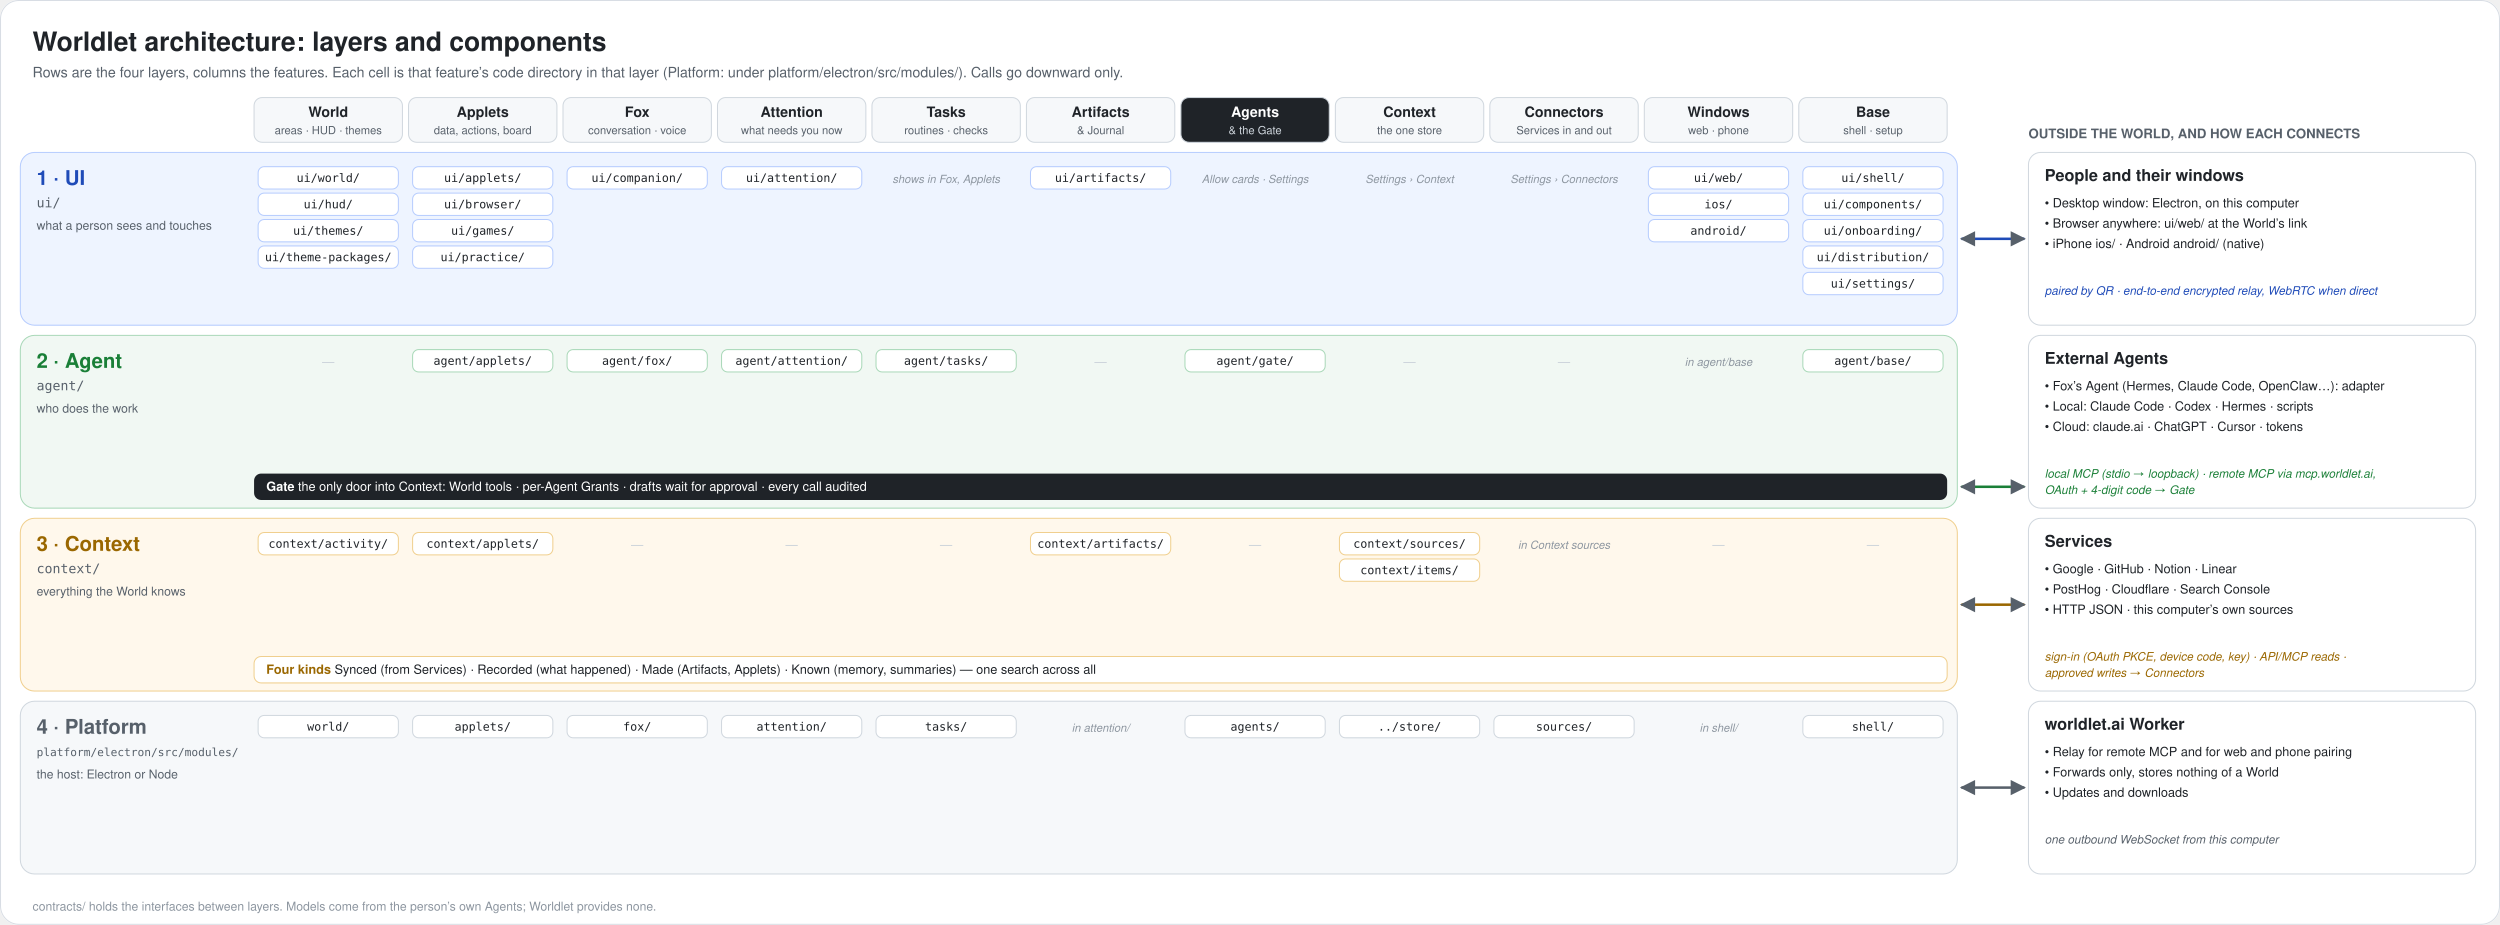
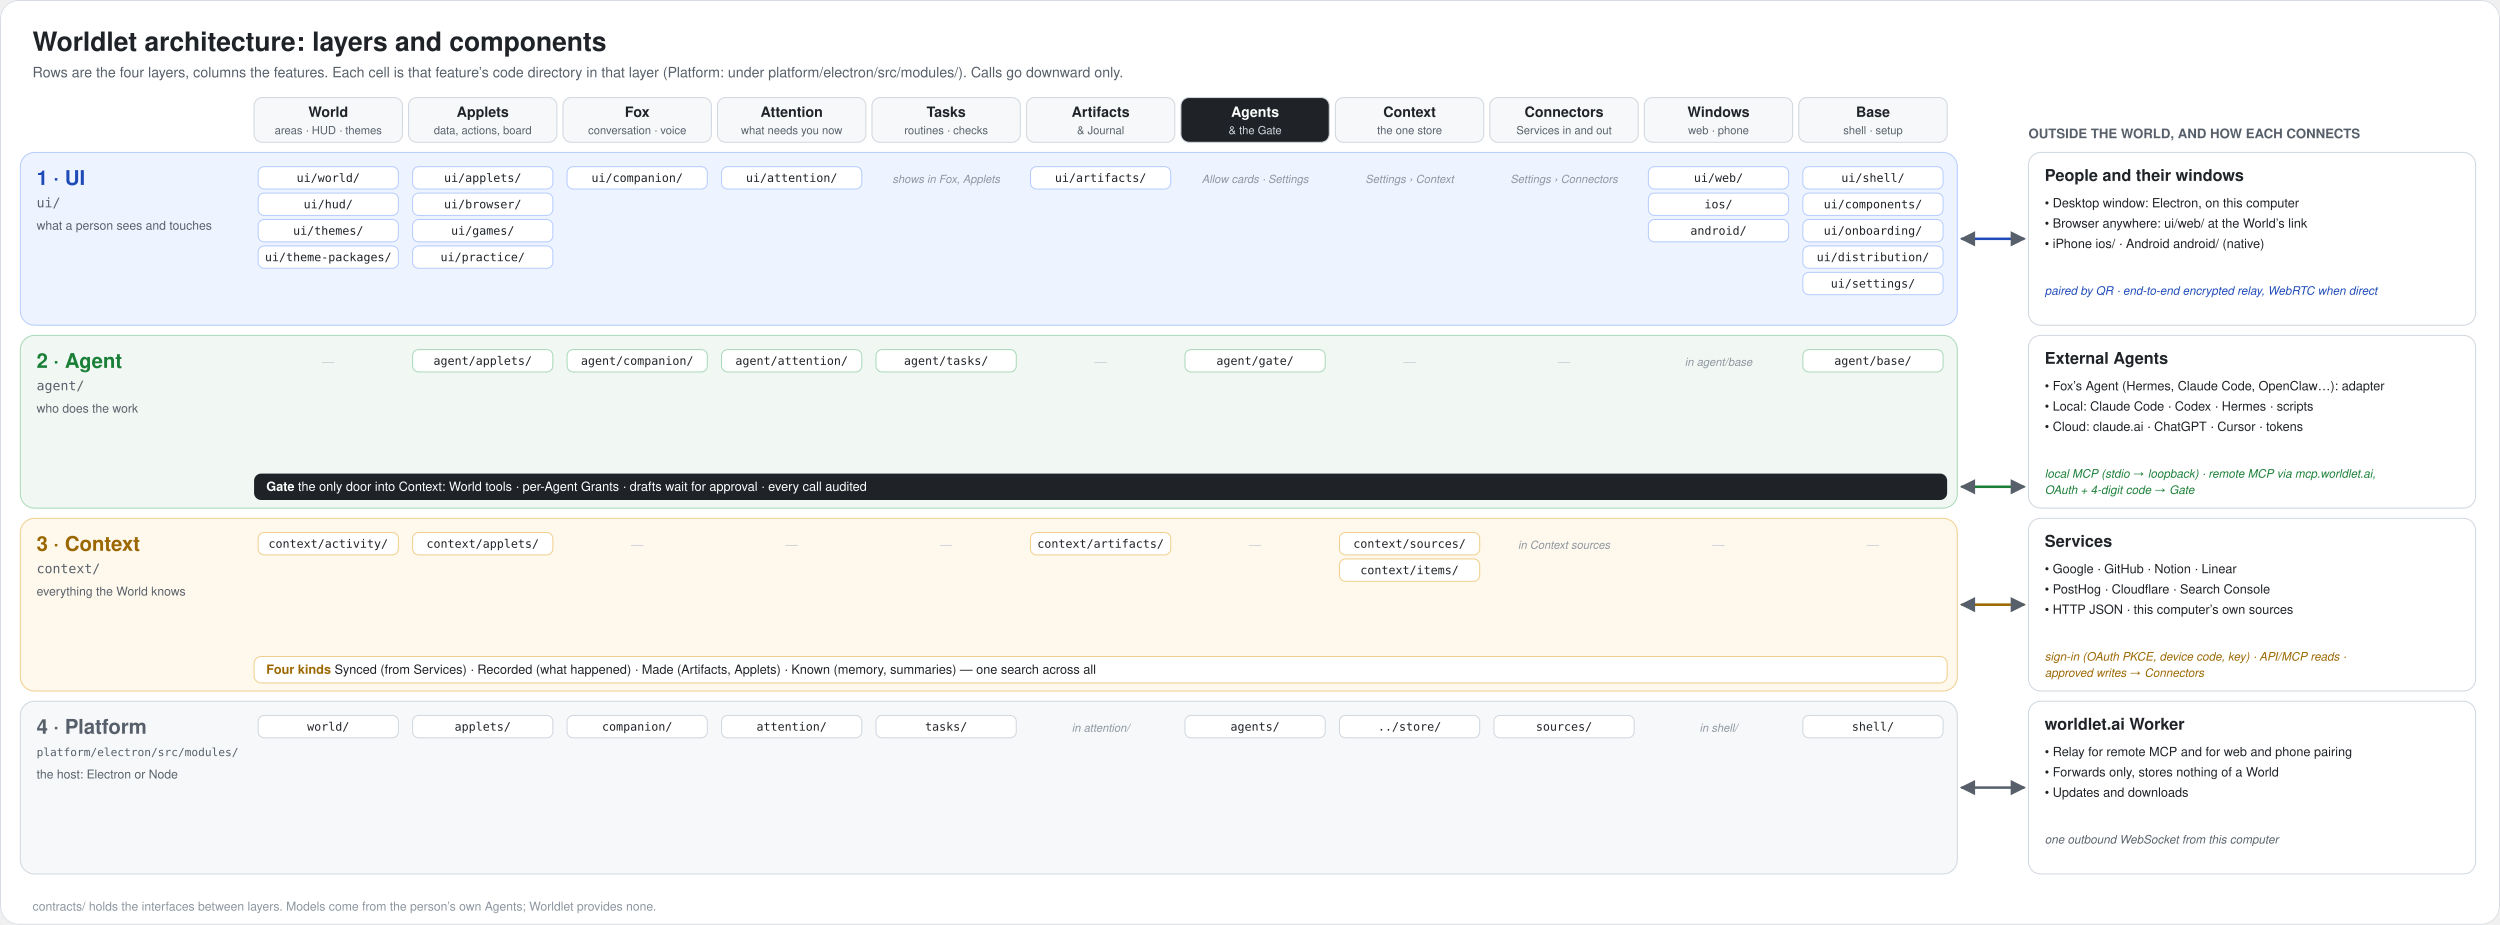
<svg xmlns="http://www.w3.org/2000/svg" width="2460" height="910" viewBox="0 0 2460 910" font-family="-apple-system, 'Segoe UI', Helvetica, Arial, sans-serif">
  <defs>
    <marker id="ar" viewBox="0 0 10 10" refX="9" refY="5" markerWidth="6" markerHeight="6" orient="auto-start-reverse">
      <path d="M0 0L10 5L0 10z" fill="#57606A" />
    </marker>
  </defs>
  <rect width="2460" height="910" rx="18" fill="#FFFFFF" />
  <rect x="0.5" y="0.5" width="2459" height="909" rx="18" fill="none" stroke="#D8DDE4" />
  <text x="32" y="50" font-size="26" font-weight="700" fill="#1F2328">Worldlet architecture: layers and components</text>
  <text x="32" y="76" font-size="14" fill="#57606A">Rows are the four layers, columns the features. Each cell is that feature’s code directory in that layer (Platform: under platform/electron/src/modules/). Calls go downward only.</text>
  <rect x="250" y="96" width="146" height="44" rx="8" fill="#F6F8FA" stroke="#D0D7DE" />
  <text x="323.0" y="115" font-size="14" font-weight="700" text-anchor="middle" fill="#1F2328">World</text>
  <text x="323.0" y="132" font-size="11" text-anchor="middle" fill="#57606A">areas · HUD · themes</text>
  <rect x="402" y="96" width="146" height="44" rx="8" fill="#F6F8FA" stroke="#D0D7DE" />
  <text x="475.0" y="115" font-size="14" font-weight="700" text-anchor="middle" fill="#1F2328">Applets</text>
  <text x="475.0" y="132" font-size="11" text-anchor="middle" fill="#57606A">data, actions, board</text>
  <rect x="554" y="96" width="146" height="44" rx="8" fill="#F6F8FA" stroke="#D0D7DE" />
  <text x="627.0" y="115" font-size="14" font-weight="700" text-anchor="middle" fill="#1F2328">Fox</text>
  <text x="627.0" y="132" font-size="11" text-anchor="middle" fill="#57606A">conversation · voice</text>
  <rect x="706" y="96" width="146" height="44" rx="8" fill="#F6F8FA" stroke="#D0D7DE" />
  <text x="779.0" y="115" font-size="14" font-weight="700" text-anchor="middle" fill="#1F2328">Attention</text>
  <text x="779.0" y="132" font-size="11" text-anchor="middle" fill="#57606A">what needs you now</text>
  <rect x="858" y="96" width="146" height="44" rx="8" fill="#F6F8FA" stroke="#D0D7DE" />
  <text x="931.0" y="115" font-size="14" font-weight="700" text-anchor="middle" fill="#1F2328">Tasks</text>
  <text x="931.0" y="132" font-size="11" text-anchor="middle" fill="#57606A">routines · checks</text>
  <rect x="1010" y="96" width="146" height="44" rx="8" fill="#F6F8FA" stroke="#D0D7DE" />
  <text x="1083.0" y="115" font-size="14" font-weight="700" text-anchor="middle" fill="#1F2328">Artifacts</text>
  <text x="1083.0" y="132" font-size="11" text-anchor="middle" fill="#57606A">&amp; Journal</text>
  <rect x="1162" y="96" width="146" height="44" rx="8" fill="#1F2328" stroke="#D0D7DE" />
  <text x="1235.0" y="115" font-size="14" font-weight="700" text-anchor="middle" fill="#FFFFFF">Agents</text>
  <text x="1235.0" y="132" font-size="11" text-anchor="middle" fill="#D0D7DE">&amp; the Gate</text>
  <rect x="1314" y="96" width="146" height="44" rx="8" fill="#F6F8FA" stroke="#D0D7DE" />
  <text x="1387.0" y="115" font-size="14" font-weight="700" text-anchor="middle" fill="#1F2328">Context</text>
  <text x="1387.0" y="132" font-size="11" text-anchor="middle" fill="#57606A">the one store</text>
  <rect x="1466" y="96" width="146" height="44" rx="8" fill="#F6F8FA" stroke="#D0D7DE" />
  <text x="1539.0" y="115" font-size="14" font-weight="700" text-anchor="middle" fill="#1F2328">Connectors</text>
  <text x="1539.0" y="132" font-size="11" text-anchor="middle" fill="#57606A">Services in and out</text>
  <rect x="1618" y="96" width="146" height="44" rx="8" fill="#F6F8FA" stroke="#D0D7DE" />
  <text x="1691.0" y="115" font-size="14" font-weight="700" text-anchor="middle" fill="#1F2328">Windows</text>
  <text x="1691.0" y="132" font-size="11" text-anchor="middle" fill="#57606A">web · phone</text>
  <rect x="1770" y="96" width="146" height="44" rx="8" fill="#F6F8FA" stroke="#D0D7DE" />
  <text x="1843.0" y="115" font-size="14" font-weight="700" text-anchor="middle" fill="#1F2328">Base</text>
  <text x="1843.0" y="132" font-size="11" text-anchor="middle" fill="#57606A">shell · setup</text>
  <rect x="20" y="150" width="1906" height="170" rx="14" fill="#EEF4FF" stroke="#B6CCFE" />
  <text x="36" y="182" font-size="20" font-weight="800" fill="#1F4BB8">1 · UI</text>
  <text x="36" y="204" font-size="13" font-family="ui-monospace, Menlo, monospace" fill="#57606A">ui/</text>
  <text x="36" y="226" font-size="12" fill="#57606A">what a person sees and touches</text>
  <rect x="254" y="164" width="138" height="22" rx="6" fill="#FFFFFF" stroke="#B6CCFE" />
  <text x="323.0" y="179" font-size="11.5" font-family="ui-monospace, Menlo, monospace" text-anchor="middle" fill="#1F2328">ui/world/</text>
  <rect x="254" y="190" width="138" height="22" rx="6" fill="#FFFFFF" stroke="#B6CCFE" />
  <text x="323.0" y="205" font-size="11.5" font-family="ui-monospace, Menlo, monospace" text-anchor="middle" fill="#1F2328">ui/hud/</text>
  <rect x="254" y="216" width="138" height="22" rx="6" fill="#FFFFFF" stroke="#B6CCFE" />
  <text x="323.0" y="231" font-size="11.5" font-family="ui-monospace, Menlo, monospace" text-anchor="middle" fill="#1F2328">ui/themes/</text>
  <rect x="254" y="242" width="138" height="22" rx="6" fill="#FFFFFF" stroke="#B6CCFE" />
  <text x="323.0" y="257" font-size="11.5" font-family="ui-monospace, Menlo, monospace" text-anchor="middle" fill="#1F2328">ui/theme-packages/</text>
  <rect x="406" y="164" width="138" height="22" rx="6" fill="#FFFFFF" stroke="#B6CCFE" />
  <text x="475.0" y="179" font-size="11.5" font-family="ui-monospace, Menlo, monospace" text-anchor="middle" fill="#1F2328">ui/applets/</text>
  <rect x="406" y="190" width="138" height="22" rx="6" fill="#FFFFFF" stroke="#B6CCFE" />
  <text x="475.0" y="205" font-size="11.5" font-family="ui-monospace, Menlo, monospace" text-anchor="middle" fill="#1F2328">ui/browser/</text>
  <rect x="406" y="216" width="138" height="22" rx="6" fill="#FFFFFF" stroke="#B6CCFE" />
  <text x="475.0" y="231" font-size="11.5" font-family="ui-monospace, Menlo, monospace" text-anchor="middle" fill="#1F2328">ui/games/</text>
  <rect x="406" y="242" width="138" height="22" rx="6" fill="#FFFFFF" stroke="#B6CCFE" />
  <text x="475.0" y="257" font-size="11.5" font-family="ui-monospace, Menlo, monospace" text-anchor="middle" fill="#1F2328">ui/practice/</text>
  <rect x="558" y="164" width="138" height="22" rx="6" fill="#FFFFFF" stroke="#B6CCFE" />
  <text x="627.0" y="179" font-size="11.5" font-family="ui-monospace, Menlo, monospace" text-anchor="middle" fill="#1F2328">ui/companion/</text>
  <rect x="710" y="164" width="138" height="22" rx="6" fill="#FFFFFF" stroke="#B6CCFE" />
  <text x="779.0" y="179" font-size="11.5" font-family="ui-monospace, Menlo, monospace" text-anchor="middle" fill="#1F2328">ui/attention/</text>
  <text x="931.0" y="180" font-size="11" text-anchor="middle" fill="#8C959F" font-style="italic">shows in Fox, Applets</text>
  <rect x="1014" y="164" width="138" height="22" rx="6" fill="#FFFFFF" stroke="#B6CCFE" />
  <text x="1083.0" y="179" font-size="11.5" font-family="ui-monospace, Menlo, monospace" text-anchor="middle" fill="#1F2328">ui/artifacts/</text>
  <text x="1235.0" y="180" font-size="11" text-anchor="middle" fill="#8C959F" font-style="italic">Allow cards · Settings</text>
  <text x="1387.0" y="180" font-size="11" text-anchor="middle" fill="#8C959F" font-style="italic">Settings › Context</text>
  <text x="1539.0" y="180" font-size="11" text-anchor="middle" fill="#8C959F" font-style="italic">Settings › Connectors</text>
  <rect x="1622" y="164" width="138" height="22" rx="6" fill="#FFFFFF" stroke="#B6CCFE" />
  <text x="1691.0" y="179" font-size="11.5" font-family="ui-monospace, Menlo, monospace" text-anchor="middle" fill="#1F2328">ui/web/</text>
  <rect x="1622" y="190" width="138" height="22" rx="6" fill="#FFFFFF" stroke="#B6CCFE" />
  <text x="1691.0" y="205" font-size="11.5" font-family="ui-monospace, Menlo, monospace" text-anchor="middle" fill="#1F2328">ios/</text>
  <rect x="1622" y="216" width="138" height="22" rx="6" fill="#FFFFFF" stroke="#B6CCFE" />
  <text x="1691.0" y="231" font-size="11.5" font-family="ui-monospace, Menlo, monospace" text-anchor="middle" fill="#1F2328">android/</text>
  <rect x="1774" y="164" width="138" height="22" rx="6" fill="#FFFFFF" stroke="#B6CCFE" />
  <text x="1843.0" y="179" font-size="11.5" font-family="ui-monospace, Menlo, monospace" text-anchor="middle" fill="#1F2328">ui/shell/</text>
  <rect x="1774" y="190" width="138" height="22" rx="6" fill="#FFFFFF" stroke="#B6CCFE" />
  <text x="1843.0" y="205" font-size="11.5" font-family="ui-monospace, Menlo, monospace" text-anchor="middle" fill="#1F2328">ui/components/</text>
  <rect x="1774" y="216" width="138" height="22" rx="6" fill="#FFFFFF" stroke="#B6CCFE" />
  <text x="1843.0" y="231" font-size="11.5" font-family="ui-monospace, Menlo, monospace" text-anchor="middle" fill="#1F2328">ui/onboarding/</text>
  <rect x="1774" y="242" width="138" height="22" rx="6" fill="#FFFFFF" stroke="#B6CCFE" />
  <text x="1843.0" y="257" font-size="11.5" font-family="ui-monospace, Menlo, monospace" text-anchor="middle" fill="#1F2328">ui/distribution/</text>
  <rect x="1774" y="268" width="138" height="22" rx="6" fill="#FFFFFF" stroke="#B6CCFE" />
  <text x="1843.0" y="283" font-size="11.5" font-family="ui-monospace, Menlo, monospace" text-anchor="middle" fill="#1F2328">ui/settings/</text>
  <rect x="20" y="330" width="1906" height="170" rx="14" fill="#F1F8F3" stroke="#A9D8B8" />
  <text x="36" y="362" font-size="20" font-weight="800" fill="#1A7F37">2 · Agent</text>
  <text x="36" y="384" font-size="13" font-family="ui-monospace, Menlo, monospace" fill="#57606A">agent/</text>
  <text x="36" y="406" font-size="12" fill="#57606A">who does the work</text>
  <text x="323.0" y="360" font-size="12" text-anchor="middle" fill="#C9D1D9">—</text>
  <rect x="406" y="344" width="138" height="22" rx="6" fill="#FFFFFF" stroke="#A9D8B8" />
  <text x="475.0" y="359" font-size="11.5" font-family="ui-monospace, Menlo, monospace" text-anchor="middle" fill="#1F2328">agent/applets/</text>
  <rect x="558" y="344" width="138" height="22" rx="6" fill="#FFFFFF" stroke="#A9D8B8" />
-   <text x="627.0" y="359" font-size="11.5" font-family="ui-monospace, Menlo, monospace" text-anchor="middle" fill="#1F2328">agent/fox/</text>
+   <text x="627.0" y="359" font-size="11.5" font-family="ui-monospace, Menlo, monospace" text-anchor="middle" fill="#1F2328">agent/companion/</text>
  <rect x="710" y="344" width="138" height="22" rx="6" fill="#FFFFFF" stroke="#A9D8B8" />
  <text x="779.0" y="359" font-size="11.5" font-family="ui-monospace, Menlo, monospace" text-anchor="middle" fill="#1F2328">agent/attention/</text>
  <rect x="862" y="344" width="138" height="22" rx="6" fill="#FFFFFF" stroke="#A9D8B8" />
  <text x="931.0" y="359" font-size="11.5" font-family="ui-monospace, Menlo, monospace" text-anchor="middle" fill="#1F2328">agent/tasks/</text>
  <text x="1083.0" y="360" font-size="12" text-anchor="middle" fill="#C9D1D9">—</text>
  <rect x="1166" y="344" width="138" height="22" rx="6" fill="#FFFFFF" stroke="#A9D8B8" />
  <text x="1235.0" y="359" font-size="11.5" font-family="ui-monospace, Menlo, monospace" text-anchor="middle" fill="#1F2328">agent/gate/</text>
  <text x="1387.0" y="360" font-size="12" text-anchor="middle" fill="#C9D1D9">—</text>
  <text x="1539.0" y="360" font-size="12" text-anchor="middle" fill="#C9D1D9">—</text>
  <text x="1691.0" y="360" font-size="11" text-anchor="middle" fill="#8C959F" font-style="italic">in agent/base</text>
  <rect x="1774" y="344" width="138" height="22" rx="6" fill="#FFFFFF" stroke="#A9D8B8" />
  <text x="1843.0" y="359" font-size="11.5" font-family="ui-monospace, Menlo, monospace" text-anchor="middle" fill="#1F2328">agent/base/</text>
  <rect x="250" y="466" width="1666" height="26" rx="7" fill="#1F2328" />
  <text x="262" y="483" font-size="12.5" fill="#FFFFFF">
    <tspan font-weight="800">Gate</tspan>  the only door into Context: World tools · per-Agent Grants · drafts wait for approval · every call audited</text>
  <rect x="20" y="510" width="1906" height="170" rx="14" fill="#FFF8EC" stroke="#F0CF8E" />
  <text x="36" y="542" font-size="20" font-weight="800" fill="#9A6700">3 · Context</text>
  <text x="36" y="564" font-size="13" font-family="ui-monospace, Menlo, monospace" fill="#57606A">context/</text>
  <text x="36" y="586" font-size="12" fill="#57606A">everything the World knows</text>
  <rect x="254" y="524" width="138" height="22" rx="6" fill="#FFFFFF" stroke="#F0CF8E" />
  <text x="323.0" y="539" font-size="11.5" font-family="ui-monospace, Menlo, monospace" text-anchor="middle" fill="#1F2328">context/activity/</text>
  <rect x="406" y="524" width="138" height="22" rx="6" fill="#FFFFFF" stroke="#F0CF8E" />
  <text x="475.0" y="539" font-size="11.5" font-family="ui-monospace, Menlo, monospace" text-anchor="middle" fill="#1F2328">context/applets/</text>
  <text x="627.0" y="540" font-size="12" text-anchor="middle" fill="#C9D1D9">—</text>
  <text x="779.0" y="540" font-size="12" text-anchor="middle" fill="#C9D1D9">—</text>
  <text x="931.0" y="540" font-size="12" text-anchor="middle" fill="#C9D1D9">—</text>
  <rect x="1014" y="524" width="138" height="22" rx="6" fill="#FFFFFF" stroke="#F0CF8E" />
  <text x="1083.0" y="539" font-size="11.5" font-family="ui-monospace, Menlo, monospace" text-anchor="middle" fill="#1F2328">context/artifacts/</text>
  <text x="1235.0" y="540" font-size="12" text-anchor="middle" fill="#C9D1D9">—</text>
  <rect x="1318" y="524" width="138" height="22" rx="6" fill="#FFFFFF" stroke="#F0CF8E" />
  <text x="1387.0" y="539" font-size="11.5" font-family="ui-monospace, Menlo, monospace" text-anchor="middle" fill="#1F2328">context/sources/</text>
  <rect x="1318" y="550" width="138" height="22" rx="6" fill="#FFFFFF" stroke="#F0CF8E" />
  <text x="1387.0" y="565" font-size="11.5" font-family="ui-monospace, Menlo, monospace" text-anchor="middle" fill="#1F2328">context/items/</text>
  <text x="1539.0" y="540" font-size="11" text-anchor="middle" fill="#8C959F" font-style="italic">in Context sources</text>
  <text x="1691.0" y="540" font-size="12" text-anchor="middle" fill="#C9D1D9">—</text>
  <text x="1843.0" y="540" font-size="12" text-anchor="middle" fill="#C9D1D9">—</text>
  <rect x="250" y="646" width="1666" height="26" rx="7" fill="#FFFFFF" stroke="#F0CF8E" />
  <text x="262" y="663" font-size="12.5" fill="#1F2328">
    <tspan font-weight="800" fill="#9A6700">Four kinds</tspan>  Synced (from Services) · Recorded (what happened) · Made (Artifacts, Applets) · Known (memory, summaries) — one search across all</text>
  <rect x="20" y="690" width="1906" height="170" rx="14" fill="#F6F8FA" stroke="#D0D7DE" />
  <text x="36" y="722" font-size="20" font-weight="800" fill="#57606A">4 · Platform</text>
  <text x="36" y="744" font-size="11" font-family="ui-monospace, Menlo, monospace" fill="#57606A">platform/electron/src/modules/</text>
  <text x="36" y="766" font-size="12" fill="#57606A">the host: Electron or Node</text>
  <rect x="254" y="704" width="138" height="22" rx="6" fill="#FFFFFF" stroke="#D0D7DE" />
  <text x="323.0" y="719" font-size="11.5" font-family="ui-monospace, Menlo, monospace" text-anchor="middle" fill="#1F2328">world/</text>
  <rect x="406" y="704" width="138" height="22" rx="6" fill="#FFFFFF" stroke="#D0D7DE" />
  <text x="475.0" y="719" font-size="11.5" font-family="ui-monospace, Menlo, monospace" text-anchor="middle" fill="#1F2328">applets/</text>
  <rect x="558" y="704" width="138" height="22" rx="6" fill="#FFFFFF" stroke="#D0D7DE" />
-   <text x="627.0" y="719" font-size="11.5" font-family="ui-monospace, Menlo, monospace" text-anchor="middle" fill="#1F2328">fox/</text>
+   <text x="627.0" y="719" font-size="11.5" font-family="ui-monospace, Menlo, monospace" text-anchor="middle" fill="#1F2328">companion/</text>
  <rect x="710" y="704" width="138" height="22" rx="6" fill="#FFFFFF" stroke="#D0D7DE" />
  <text x="779.0" y="719" font-size="11.5" font-family="ui-monospace, Menlo, monospace" text-anchor="middle" fill="#1F2328">attention/</text>
  <rect x="862" y="704" width="138" height="22" rx="6" fill="#FFFFFF" stroke="#D0D7DE" />
  <text x="931.0" y="719" font-size="11.5" font-family="ui-monospace, Menlo, monospace" text-anchor="middle" fill="#1F2328">tasks/</text>
  <text x="1083.0" y="720" font-size="11" text-anchor="middle" fill="#8C959F" font-style="italic">in attention/</text>
  <rect x="1166" y="704" width="138" height="22" rx="6" fill="#FFFFFF" stroke="#D0D7DE" />
  <text x="1235.0" y="719" font-size="11.5" font-family="ui-monospace, Menlo, monospace" text-anchor="middle" fill="#1F2328">agents/</text>
  <rect x="1318" y="704" width="138" height="22" rx="6" fill="#FFFFFF" stroke="#D0D7DE" />
  <text x="1387.0" y="719" font-size="11.5" font-family="ui-monospace, Menlo, monospace" text-anchor="middle" fill="#1F2328">../store/</text>
  <rect x="1470" y="704" width="138" height="22" rx="6" fill="#FFFFFF" stroke="#D0D7DE" />
  <text x="1539.0" y="719" font-size="11.5" font-family="ui-monospace, Menlo, monospace" text-anchor="middle" fill="#1F2328">sources/</text>
  <text x="1691.0" y="720" font-size="11" text-anchor="middle" fill="#8C959F" font-style="italic">in shell/</text>
  <rect x="1774" y="704" width="138" height="22" rx="6" fill="#FFFFFF" stroke="#D0D7DE" />
  <text x="1843.0" y="719" font-size="11.5" font-family="ui-monospace, Menlo, monospace" text-anchor="middle" fill="#1F2328">shell/</text>
  <text x="1996" y="136" font-size="13" font-weight="700" fill="#57606A">OUTSIDE THE WORLD, AND HOW EACH CONNECTS</text>
  <rect x="1996" y="150" width="440" height="170" rx="12" fill="#FFFFFF" stroke="#D0D7DE" />
  <text x="2012" y="178" font-size="16" font-weight="700" fill="#1F2328">People and their windows</text>
  <text x="2012" y="204" font-size="12.5" fill="#1F2328">• Desktop window: Electron, on this computer</text>
  <text x="2012" y="224" font-size="12.5" fill="#1F2328">• Browser anywhere: ui/web/ at the World’s link</text>
  <text x="2012" y="244" font-size="12.5" fill="#1F2328">• iPhone ios/ · Android android/ (native)</text>
  <text x="2012" y="290" font-size="11.5" fill="#1F4BB8" font-style="italic">paired by QR · end-to-end encrypted relay, WebRTC when direct</text>
  <line x1="1992" y1="235.0" x2="1930" y2="235.0" stroke="#1F4BB8" stroke-width="2.5" marker-start="url(#ar)" marker-end="url(#ar)" />
  <rect x="1996" y="330" width="440" height="170" rx="12" fill="#FFFFFF" stroke="#D0D7DE" />
  <text x="2012" y="358" font-size="16" font-weight="700" fill="#1F2328">External Agents</text>
  <text x="2012" y="384" font-size="12.5" fill="#1F2328">• Fox’s Agent (Hermes, Claude Code, OpenClaw…): adapter</text>
  <text x="2012" y="404" font-size="12.5" fill="#1F2328">• Local: Claude Code · Codex · Hermes · scripts</text>
  <text x="2012" y="424" font-size="12.5" fill="#1F2328">• Cloud: claude.ai · ChatGPT · Cursor · tokens</text>
  <text x="2012" y="470" font-size="11.5" fill="#1A7F37" font-style="italic">local MCP (stdio → loopback) · remote MCP via mcp.worldlet.ai,</text>
  <text x="2012" y="486" font-size="11.5" fill="#1A7F37" font-style="italic">OAuth + 4-digit code → Gate</text>
  <line x1="1992" y1="479" x2="1930" y2="479" stroke="#1A7F37" stroke-width="2.5" marker-start="url(#ar)" marker-end="url(#ar)" />
  <rect x="1996" y="510" width="440" height="170" rx="12" fill="#FFFFFF" stroke="#D0D7DE" />
  <text x="2012" y="538" font-size="16" font-weight="700" fill="#1F2328">Services</text>
  <text x="2012" y="564" font-size="12.5" fill="#1F2328">• Google · GitHub · Notion · Linear</text>
  <text x="2012" y="584" font-size="12.5" fill="#1F2328">• PostHog · Cloudflare · Search Console</text>
  <text x="2012" y="604" font-size="12.5" fill="#1F2328">• HTTP JSON · this computer’s own sources</text>
  <text x="2012" y="650" font-size="11.5" fill="#9A6700" font-style="italic">sign-in (OAuth PKCE, device code, key) · API/MCP reads ·</text>
  <text x="2012" y="666" font-size="11.5" fill="#9A6700" font-style="italic">approved writes → Connectors</text>
  <line x1="1992" y1="595.0" x2="1930" y2="595.0" stroke="#9A6700" stroke-width="2.5" marker-start="url(#ar)" marker-end="url(#ar)" />
  <rect x="1996" y="690" width="440" height="170" rx="12" fill="#FFFFFF" stroke="#D0D7DE" />
  <text x="2012" y="718" font-size="16" font-weight="700" fill="#1F2328">worldlet.ai Worker</text>
  <text x="2012" y="744" font-size="12.5" fill="#1F2328">• Relay for remote MCP and for web and phone pairing</text>
  <text x="2012" y="764" font-size="12.5" fill="#1F2328">• Forwards only, stores nothing of a World</text>
  <text x="2012" y="784" font-size="12.5" fill="#1F2328">• Updates and downloads</text>
  <text x="2012" y="830" font-size="11.5" fill="#57606A" font-style="italic">one outbound WebSocket from this computer</text>
  <line x1="1992" y1="775.0" x2="1930" y2="775.0" stroke="#57606A" stroke-width="2.5" marker-start="url(#ar)" marker-end="url(#ar)" />
  <text x="32" y="896" font-size="12" fill="#8C959F">contracts/ holds the interfaces between layers. Models come from the person’s own Agents; Worldlet provides none.</text>
</svg>
